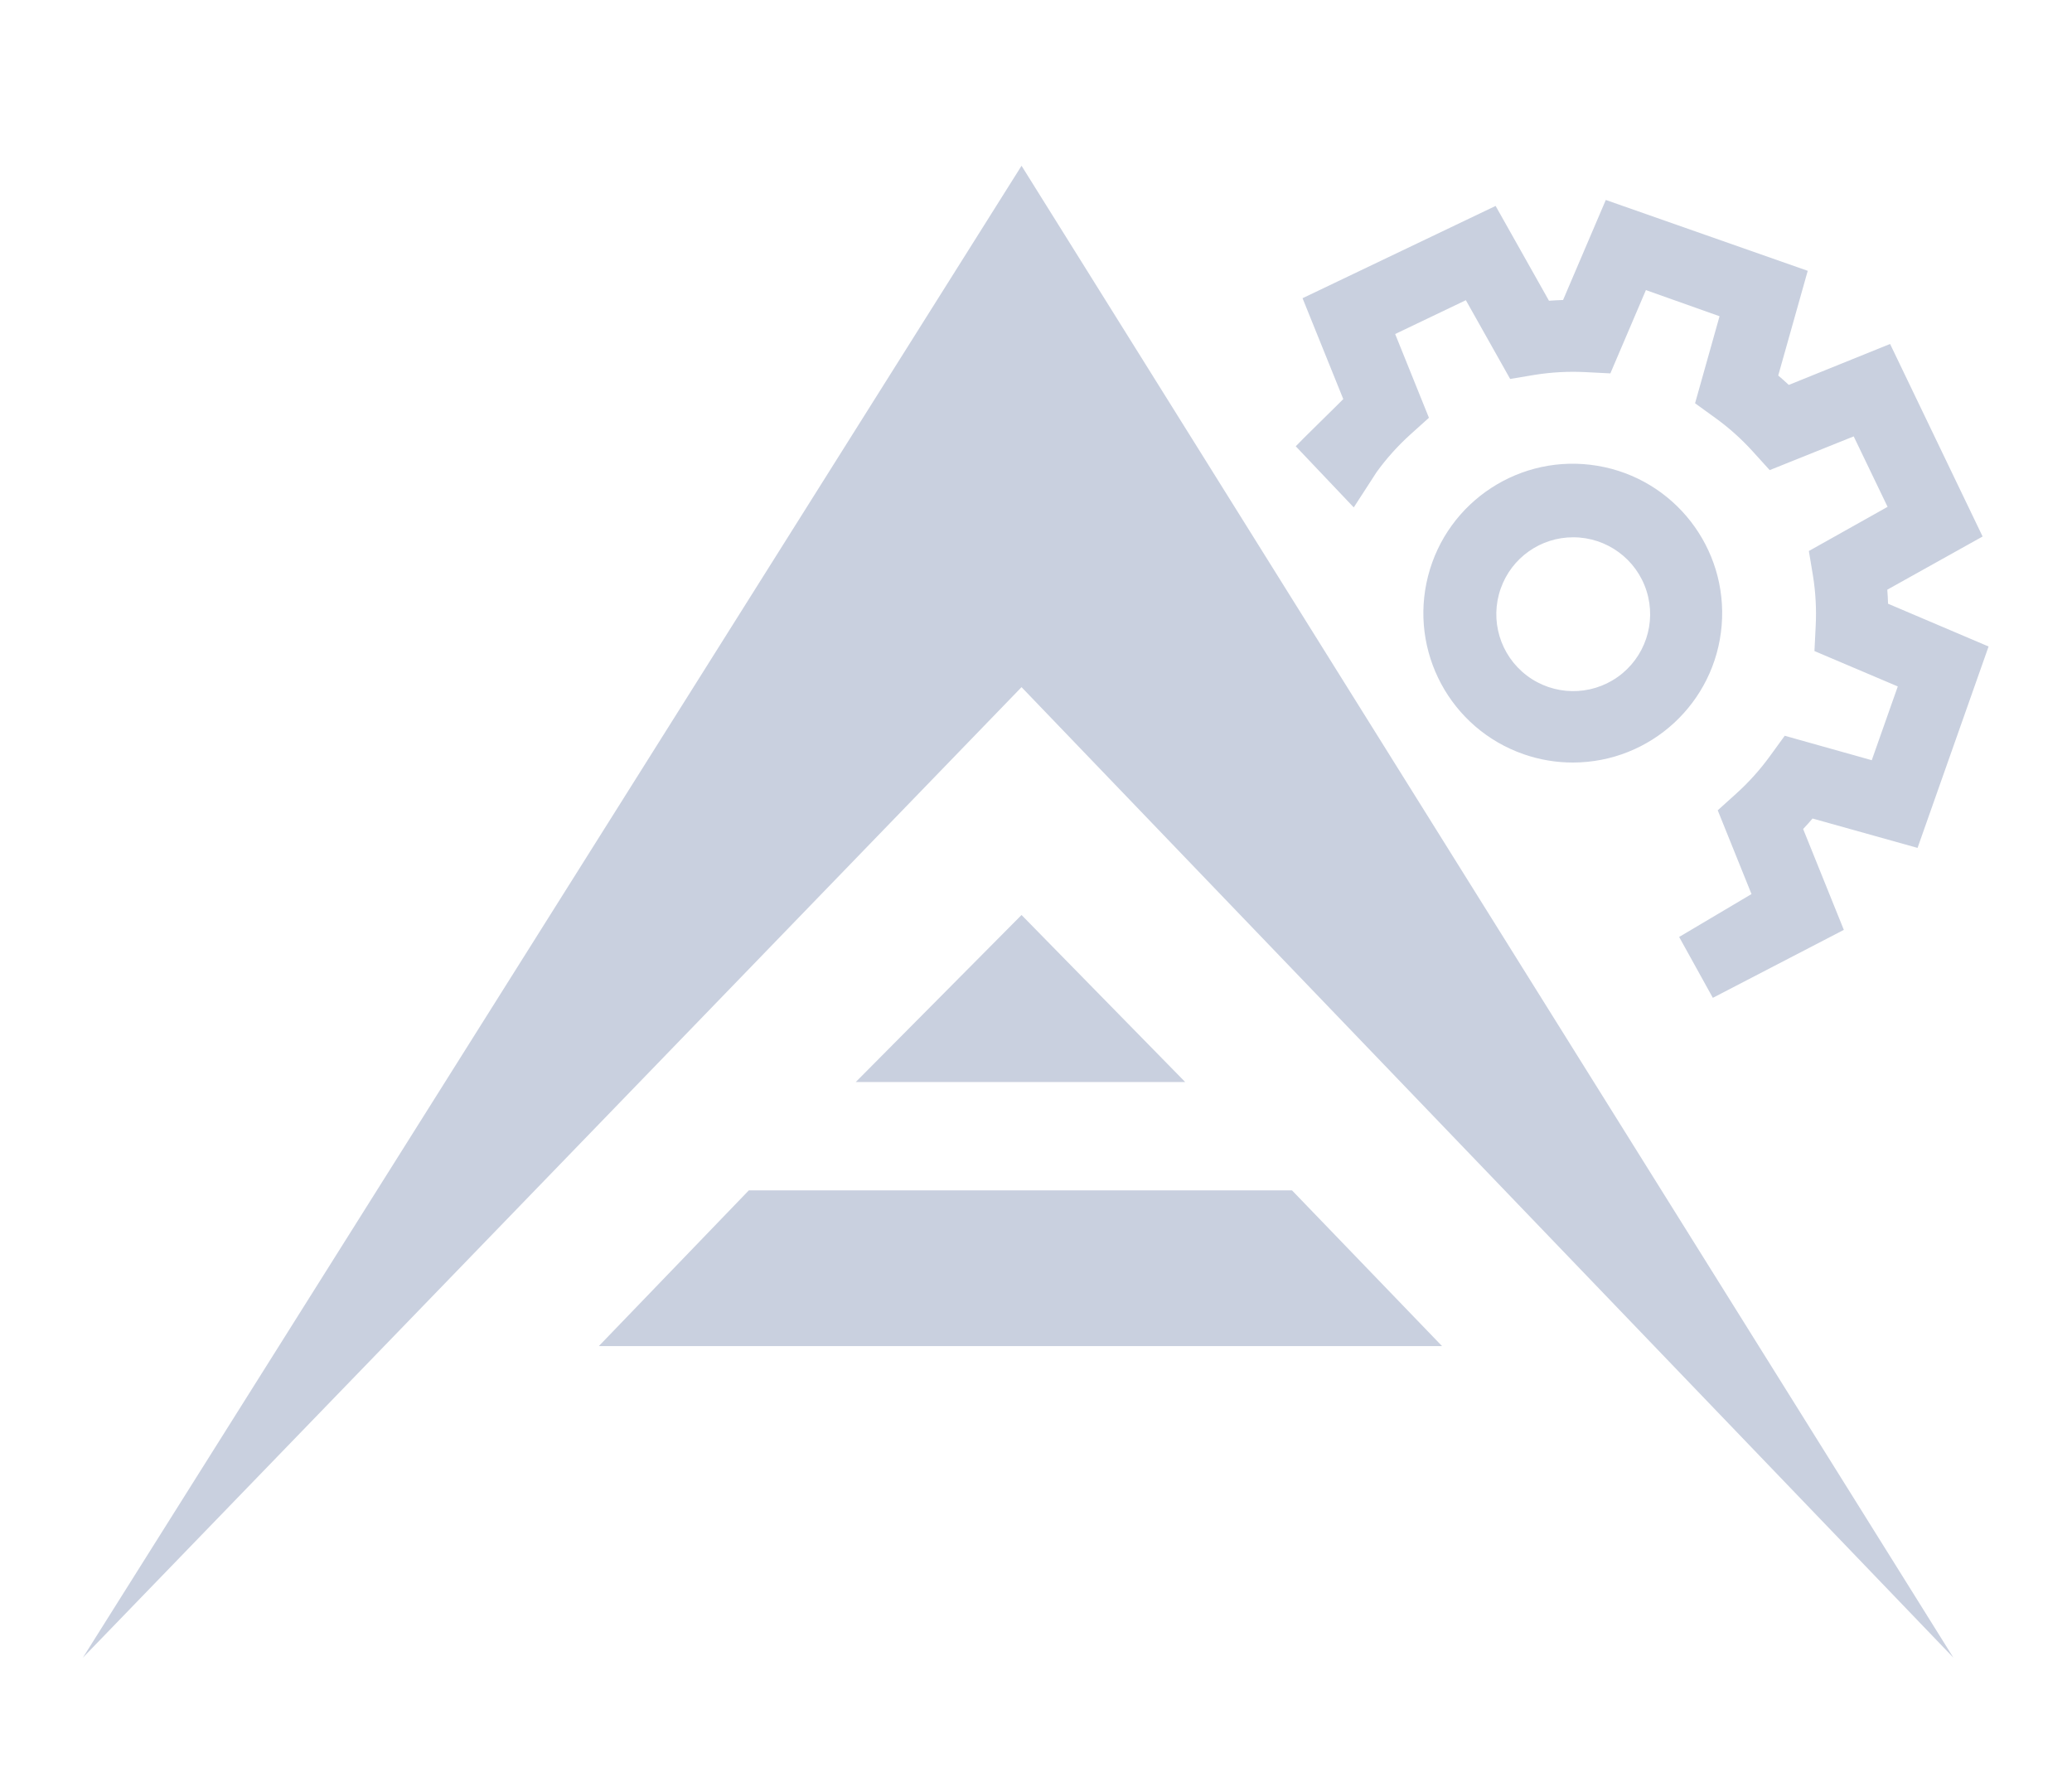
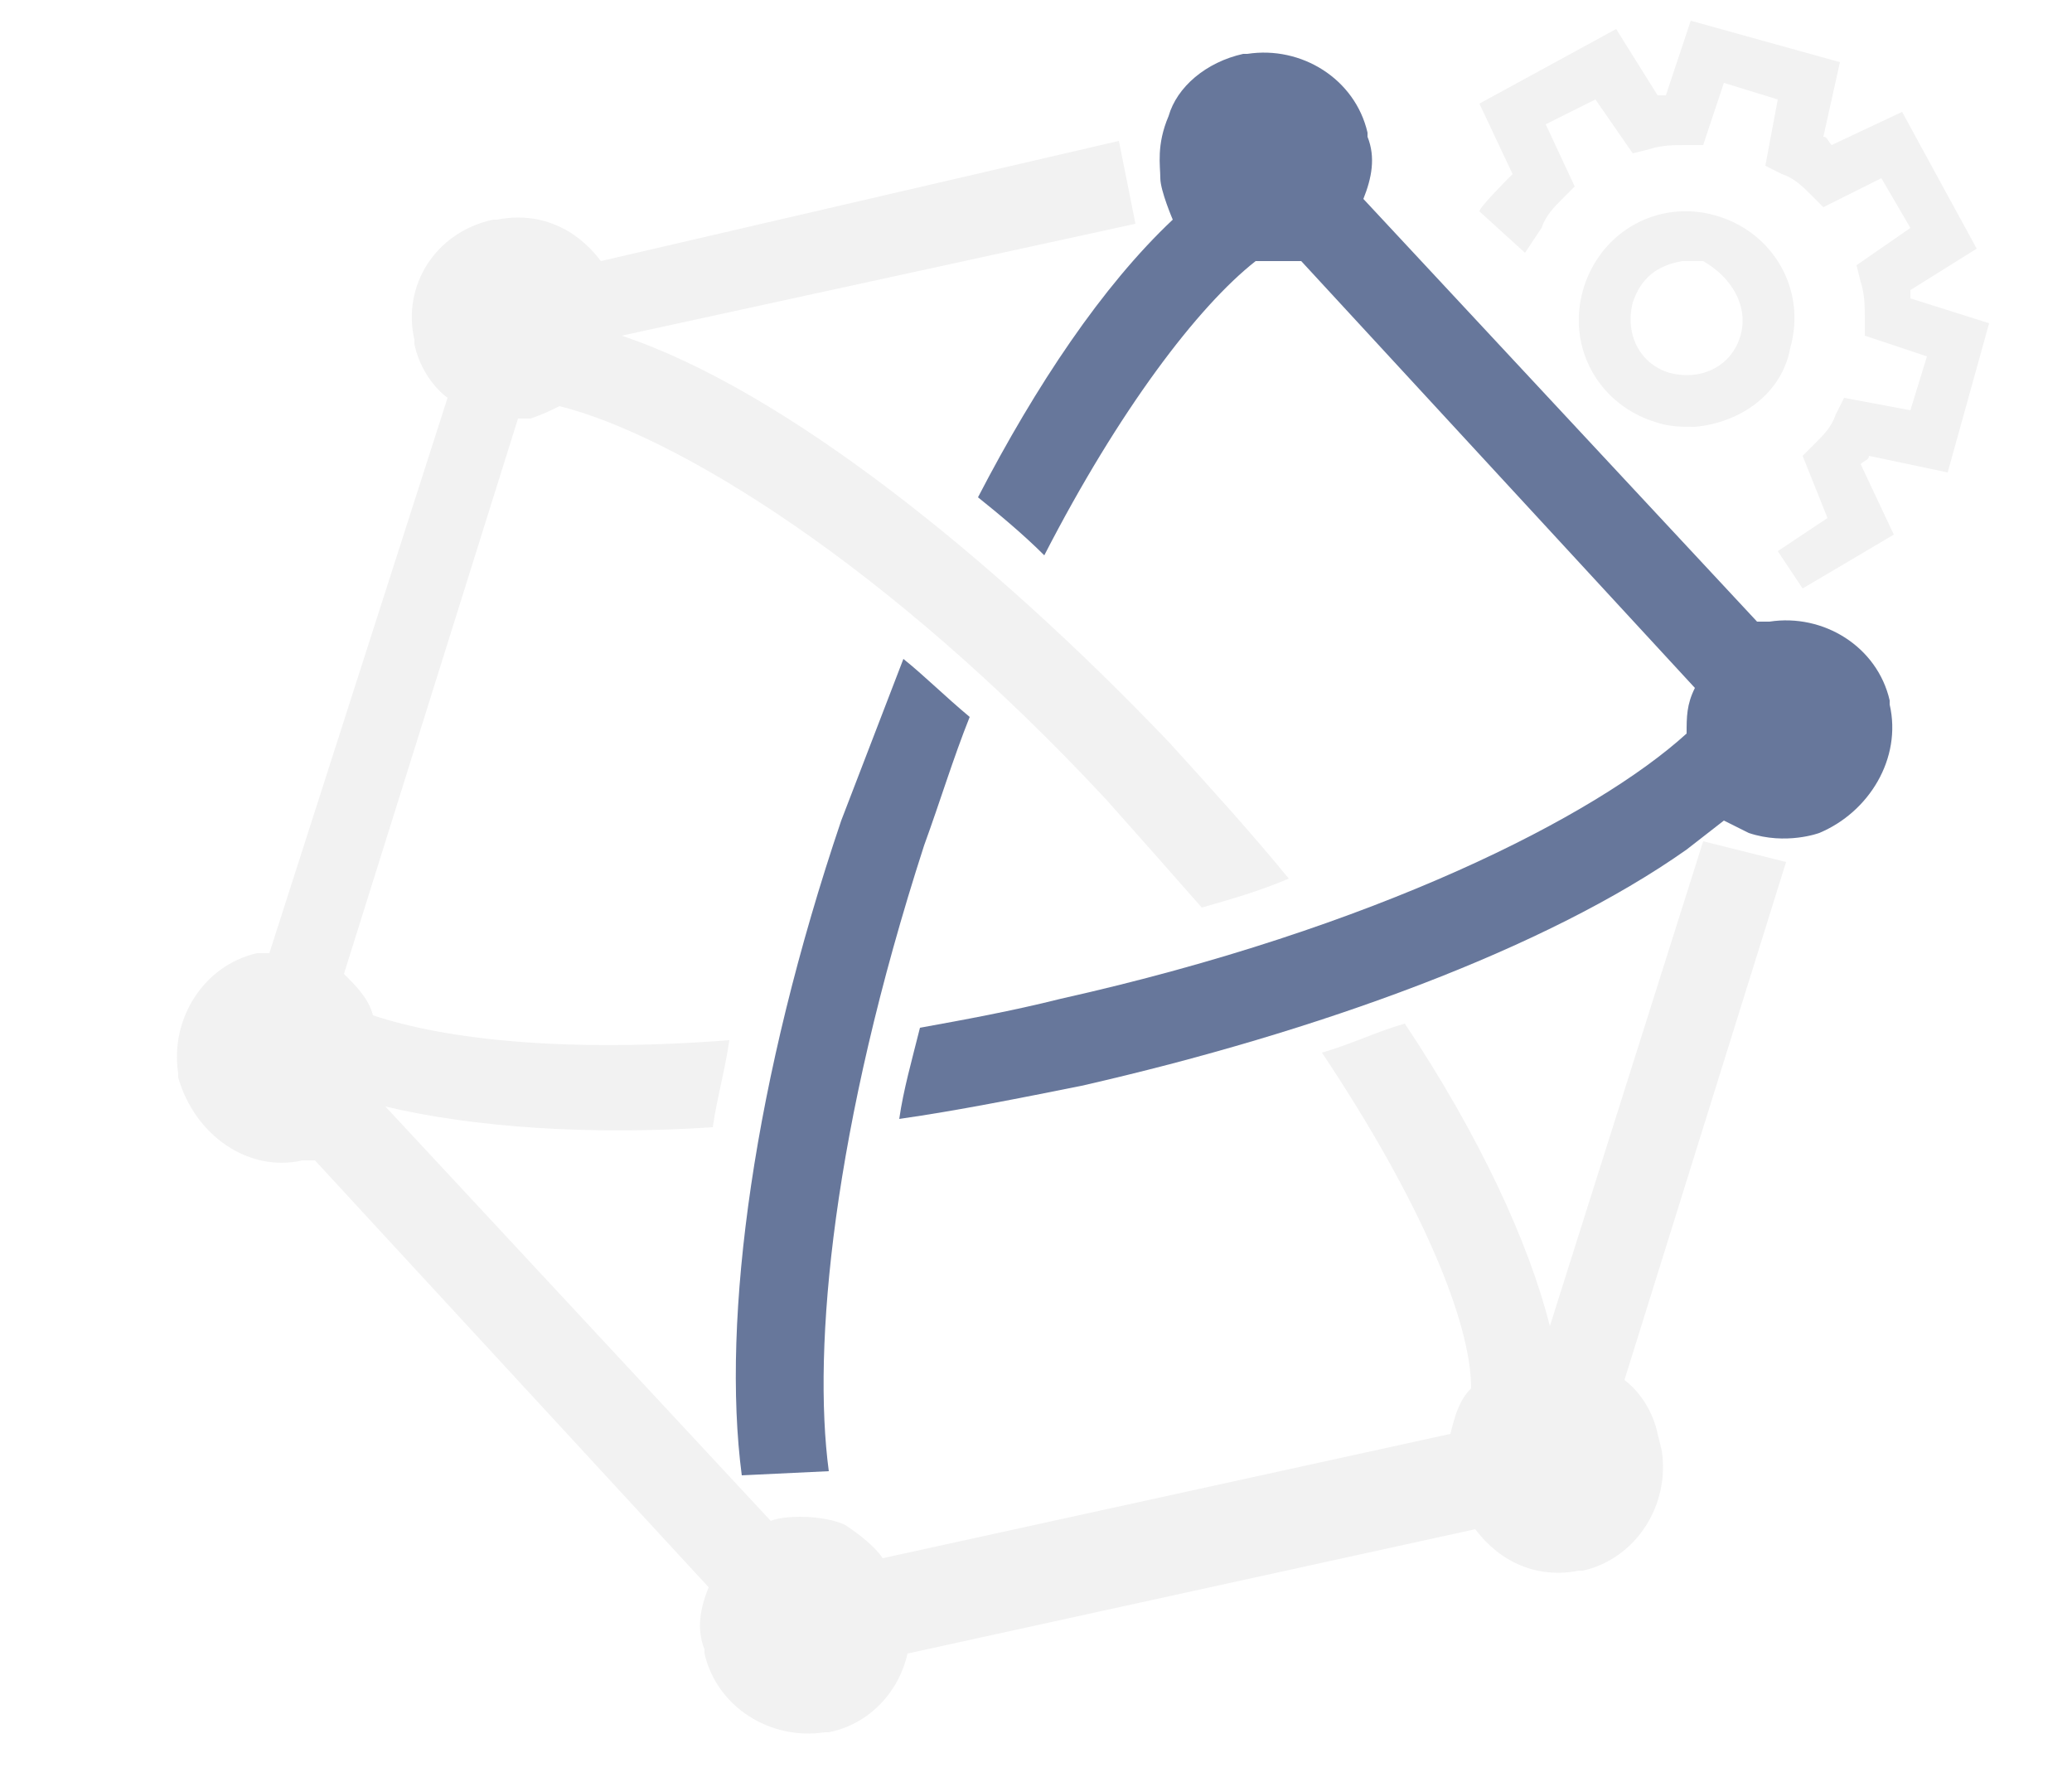
- <svg xmlns="http://www.w3.org/2000/svg" viewBox="0 0 50 43">
-   <defs>
-     <style>
-       .cls-1 {
-         clip-path: url(#clip-Canvas);
-       }
- 
-       .cls-2 {
-         fill: #c9d0df;
-       }
- 
-       .cls-3 {
-         fill: rgba(0,0,0,0);
-       }
-     </style>
-     <clipPath id="clip-Canvas">
-       <rect width="50" height="43" />
-     </clipPath>
-   </defs>
-   <g id="Canvas" class="cls-1">
-     <rect class="cls-3" width="50" height="43" />
-     <path id="Forma_1" data-name="Forma 1" class="cls-2" d="M24.651,16.581,2,40,24.651,4,47.138,40Zm-10.2,15.9,3.619-3.757H31.178l3.62,3.757Zm6.2-6.372,4-4.03,3.949,4.03Zm19.869-3.5,1.746-1.035-.815-2.021.452-.408a5.851,5.851,0,0,0,.808-.9l.357-.491,2.1.59.628-1.78-2.011-.854.03-.606a5.814,5.814,0,0,0-.065-1.208l-.1-.6,1.9-1.066-.818-1.7-2.027.814-.409-.451a5.777,5.777,0,0,0-.9-.806l-.492-.356.591-2.1L39.718,7,38.86,9.01l-.608-.031a5.885,5.885,0,0,0-1.21.065l-.6.1-1.069-1.9-1.706.816.815,2.021-.452.407a5.846,5.846,0,0,0-.808.9l-.554.856-1.4-1.475c.074-.086,1.07-1.057,1.147-1.139l-.983-2.434,4.659-2.227,1.288,2.288c.112-.008.226-.014.34-.018l1.031-2.414,4.873,1.71-.712,2.526c.087.074.172.149.255.227L45.61,8.3l2.233,4.646-2.3,1.283c.009.113.014.226.018.339L47.987,15.6,46.273,20.46l-2.534-.709c-.073.086-.149.171-.227.253l.982,2.434-3.161,1.64ZM36.769,18.2a3.605,3.605,0,1,1,1.192.2A3.591,3.591,0,0,1,36.769,18.2Zm-.554-4a1.856,1.856,0,1,0,1.75-1.235A1.85,1.85,0,0,0,36.215,14.2Z" />
-   </g>
+ <svg xmlns="http://www.w3.org/2000/svg" version="1.1" id="Layer_1" x="0px" y="0px" viewBox="0 0 50 43" style="enable-background:new 0 0 50 43;" xml:space="preserve">
+   <style type="text/css">
+ 	.st0{fill:#67779B;}
+ 	.st1{fill:#F2F2F2;}
+ </style>
+   <path class="st0" d="M45.6,17v-0.1c-0.3-1.3-1.6-2.1-2.9-1.9h-0.1c-0.1,0-0.1,0-0.2,0L32.9,4.8c0.2-0.5,0.3-1,0.1-1.5V3.2  c-0.3-1.3-1.6-2.1-2.9-1.9H30c-0.9,0.2-1.6,0.8-1.8,1.5C27.9,3.5,28,4,28,4.3s0.3,1,0.3,1c-1.7,1.6-3.3,4-4.7,6.7  c0.5,0.4,1.1,0.9,1.6,1.4c1.8-3.5,3.7-6,5.1-7.1c0.3,0,0.5,0,0.8,0h0.1c0.1,0,0.1,0,0.2,0l9.5,10.3c-0.2,0.4-0.2,0.7-0.2,1.1  c-2.2,2-7.5,4.7-15.1,6.4c-1.2,0.3-2.3,0.5-3.4,0.7c-0.2,0.8-0.4,1.5-0.5,2.2c1.4-0.2,2.9-0.5,4.4-0.8c5.7-1.3,11.2-3.3,14.6-5.7  l0.9-0.7c0,0,0,0,0.6,0.3c0.9,0.3,1.7,0,1.7,0C45.1,19.6,45.9,18.3,45.6,17z" />
+   <path class="st0" d="M22.3,20.4c0.4-1.1,0.7-2.1,1.1-3.1c-0.6-0.5-1.1-1-1.6-1.4c-0.5,1.3-1,2.6-1.5,3.9c-2.1,6.2-2.9,12-2.4,15.8  l2.1-0.1C19.6,32.5,20.1,27.2,22.3,20.4z" />
+   <path class="st1" d="M40,34.6c-0.1-0.5-0.4-1-0.8-1.3l3.9-12.5l-2-0.5L37.4,32c-0.5-2-1.7-4.6-3.5-7.3c-0.7,0.2-1.3,0.5-2,0.7  c2.4,3.6,3.6,6.5,3.6,8.1c-0.3,0.3-0.4,0.7-0.5,1.1l-13.7,3c-0.2-0.3-0.6-0.6-0.9-0.8l0,0c-0.2-0.1-0.6-0.2-1.1-0.2  s-0.7,0.1-0.7,0.1l-9.3-10c2.1,0.5,4.9,0.7,7.9,0.5c0.1-0.7,0.3-1.4,0.4-2.1c-3.9,0.3-6.8,0-8.6-0.6c-0.1-0.4-0.4-0.7-0.7-1  l4.2-13.4c0.1,0,0.1,0,0.2,0h0.1c0.3-0.1,0.5-0.2,0.7-0.3c2.8,0.7,7.9,3.8,13.2,9.5c0.8,0.9,1.6,1.8,2.3,2.6  c0.7-0.2,1.4-0.4,2.1-0.7c-0.9-1.1-1.9-2.2-2.9-3.3c-4.3-4.5-9.3-8.5-13.2-9.8l12.4-2.7l-0.4-2L14.5,6.3c-0.6-0.8-1.5-1.2-2.5-1  h-0.1C10.5,5.6,9.7,6.9,10,8.2v0.1c0.1,0.5,0.4,1,0.8,1.3L6.5,23c-0.1,0-0.1,0-0.2,0H6.2c-1.3,0.3-2.1,1.6-1.9,2.9V26  c0.4,1.4,1.7,2.3,3,2h0.1c0.1,0,0.1,0,0.2,0l9.5,10.3c-0.2,0.5-0.3,1-0.1,1.5v0.1c0.3,1.3,1.6,2.1,2.9,1.9H20c1-0.2,1.7-1,1.9-1.9  l13.7-3c0.6,0.8,1.5,1.2,2.5,1h0.1c1.3-0.3,2.1-1.6,1.9-2.9L40,34.6z" />
+   <path class="st1" d="M42.9,13.3l1.2-0.8L43.5,11l0.3-0.3c0.2-0.2,0.4-0.4,0.5-0.7l0.2-0.4l1.6,0.3l0.4-1.3L45,8.1l0-0.4  c0-0.3,0-0.6-0.1-0.9l-0.1-0.4l1.3-0.9l-0.7-1.2L44,5l-0.3-0.3c-0.2-0.2-0.4-0.4-0.7-0.5l-0.4-0.2l0.3-1.6L41.6,2l-0.5,1.5l-0.4,0  c-0.3,0-0.6,0-0.9,0.1l-0.4,0.1l-0.9-1.3L37.3,3L38,4.5l-0.3,0.3c-0.2,0.2-0.4,0.4-0.5,0.7l-0.4,0.6l-1.1-1c0-0.1,0.7-0.8,0.8-0.9  l-0.8-1.7l3.3-1.8l1,1.6c0.1,0,0.2,0,0.2,0l0.6-1.8l3.6,1L44,3.3c0.1,0,0.1,0.1,0.2,0.2l1.7-0.8l1.8,3.3l-1.6,1c0,0.1,0,0.2,0,0.2  L48,7.8l-1,3.6L45.1,11c0,0.1-0.1,0.1-0.2,0.2l0.8,1.7l-2.2,1.3L42.9,13.3z" />
+   <path class="st1" d="M41.4,5.2C40,4.8,38.6,5.6,38.2,7c-0.4,1.4,0.4,2.8,1.8,3.2c0.3,0.1,0.6,0.1,0.9,0.1c1.1-0.1,2.1-0.8,2.3-1.9  C43.6,7,42.8,5.6,41.4,5.2z M42,8.1c-0.2,0.7-0.9,1.1-1.7,0.9c-0.7-0.2-1.1-0.9-0.9-1.7c0.2-0.6,0.6-0.9,1.2-1c0.2,0,0.3,0,0.5,0  C41.8,6.7,42.2,7.4,42,8.1z" />
</svg>
